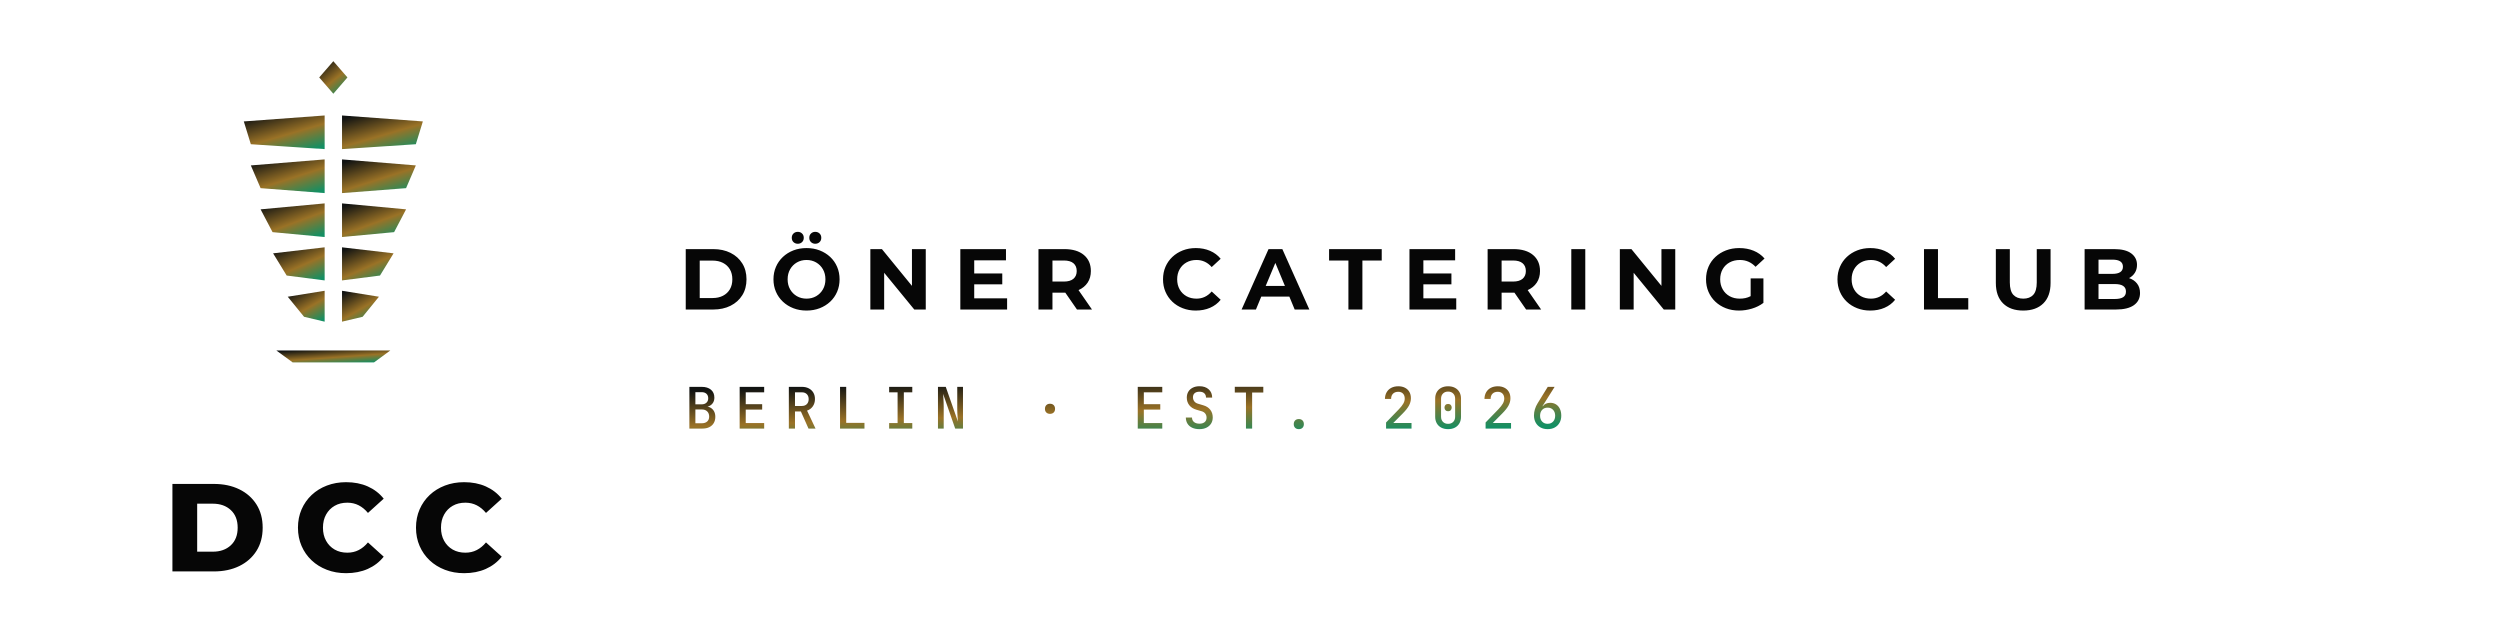
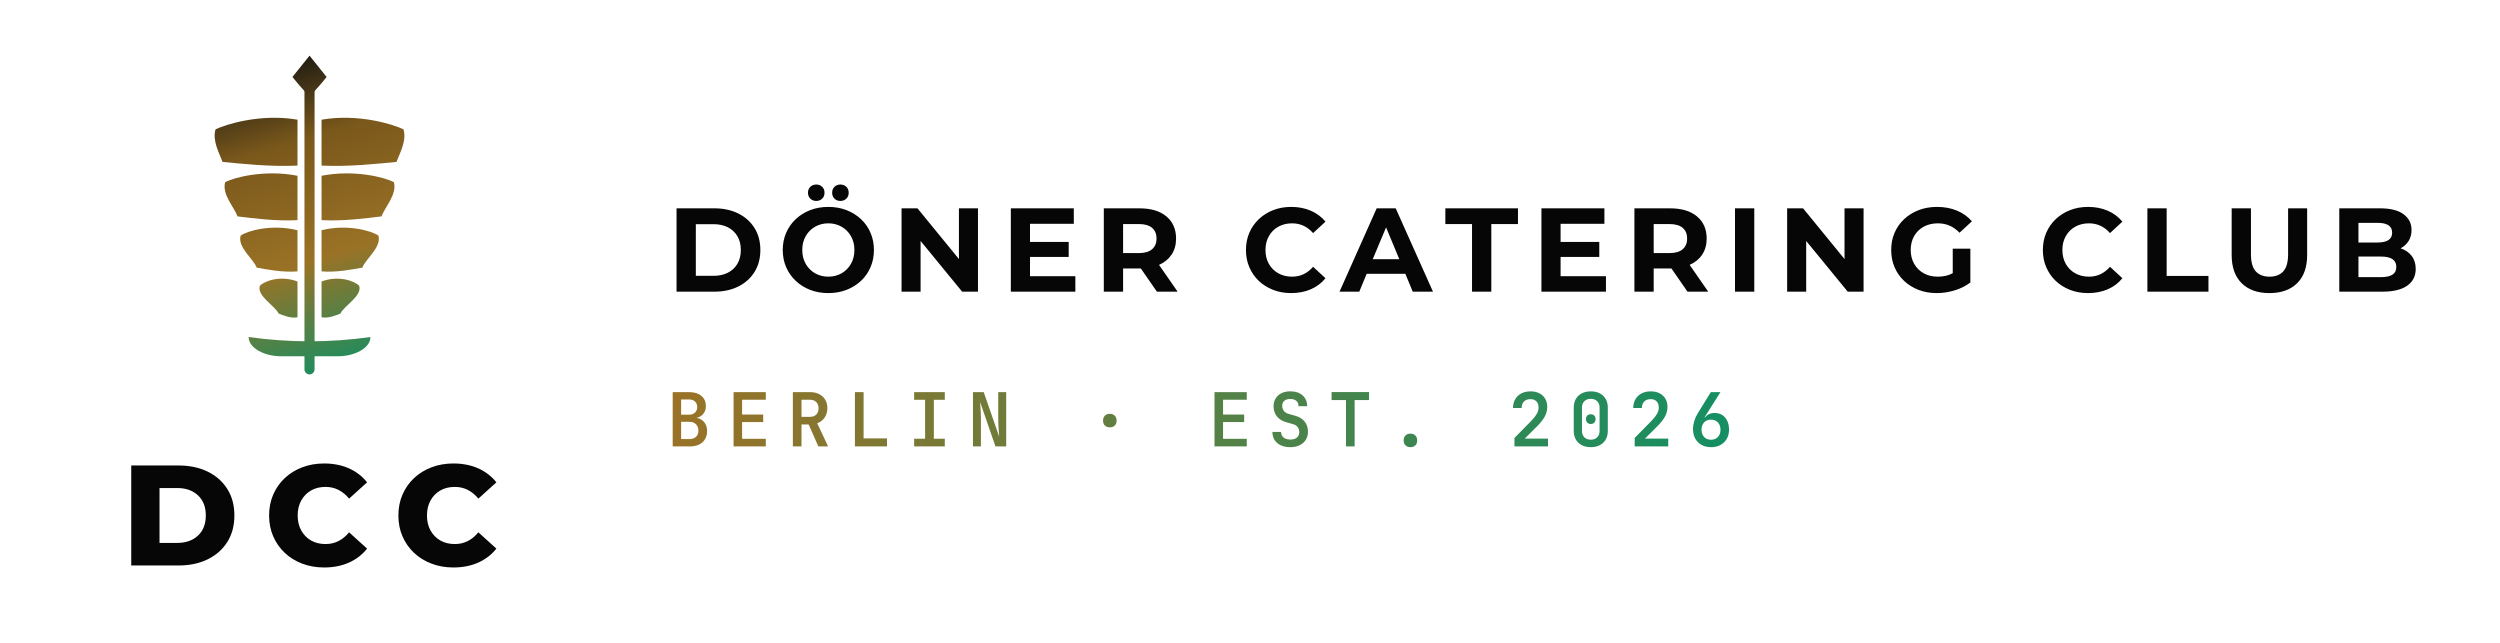
<svg xmlns="http://www.w3.org/2000/svg" viewBox="0 0 420 108" width="420" height="108" role="img" aria-label="DCC Döner Catering Club — logo-primary (dark)">
  <defs>
-     <linearGradient id="dcc-spit-logo-primary-dark" x1="15%" y1="0%" x2="85%" y2="100%">
+     <linearGradient id="dcc-spit-logo-primary-dark" gradientUnits="userSpaceOnUse" x1="43.93" y1="9.35" x2="60.07" y2="62.27">
      <stop offset="0%" stop-color="#111312" />
-       <stop offset="56%" stop-color="#9A7226" />
+       <stop offset="28%" stop-color="#7A581B" />
+       <stop offset="64%" stop-color="#9A7226" />
+       <stop offset="100%" stop-color="#148F63" />
+     </linearGradient>
+     <linearGradient id="dcc-spit-logo-primary-dark-text" gradientUnits="userSpaceOnUse" x1="112.00" y1="0.00" x2="291.00" y2="0.00">
+       <stop offset="0%" stop-color="#9A7226" />
      <stop offset="100%" stop-color="#148F63" />
    </linearGradient>
  </defs>
-   <line x1="56.00" y1="13.47" x2="56.00" y2="64.07" stroke="url(#dcc-spit-logo-primary-dark)" stroke-width="1.37" stroke-linecap="round" />
-   <polygon points="56.00,10.28 58.37,13.01 56.00,15.75 53.63,13.01" fill="url(#dcc-spit-logo-primary-dark)" />
-   <path d="M 54.54,19.40 L 40.96,20.40 L 42.14,24.23 L 54.54,25.05 Z" fill="url(#dcc-spit-logo-primary-dark)" />
-   <path d="M 57.46,19.40 L 71.04,20.40 L 69.86,24.23 L 57.46,25.05 Z" fill="url(#dcc-spit-logo-primary-dark)" />
-   <path d="M 54.54,26.78 L 42.14,27.79 L 43.78,31.61 L 54.54,32.44 Z" fill="url(#dcc-spit-logo-primary-dark)" />
-   <path d="M 57.46,26.78 L 69.86,27.79 L 68.22,31.61 L 57.46,32.44 Z" fill="url(#dcc-spit-logo-primary-dark)" />
-   <path d="M 54.54,34.17 L 43.78,35.17 L 45.79,39.00 L 54.54,39.82 Z" fill="url(#dcc-spit-logo-primary-dark)" />
-   <path d="M 57.46,34.17 L 68.22,35.17 L 66.21,39.00 L 57.46,39.82 Z" fill="url(#dcc-spit-logo-primary-dark)" />
-   <path d="M 54.54,41.55 L 45.88,42.56 L 48.16,46.29 L 54.54,47.11 Z" fill="url(#dcc-spit-logo-primary-dark)" />
-   <path d="M 57.46,41.55 L 66.12,42.56 L 63.84,46.29 L 57.46,47.11 Z" fill="url(#dcc-spit-logo-primary-dark)" />
-   <path d="M 54.54,48.85 L 48.34,49.85 L 51.08,53.22 L 54.54,54.04 Z" fill="url(#dcc-spit-logo-primary-dark)" />
-   <path d="M 57.46,48.85 L 63.66,49.85 L 60.92,53.22 L 57.46,54.04 Z" fill="url(#dcc-spit-logo-primary-dark)" />
-   <path d="M 46.43,58.88 L 65.57,58.88 L 62.84,60.88 L 49.16,60.88 Z" fill="url(#dcc-spit-logo-primary-dark)" />
-   <path d="M28.967 96.0V81.3H35.918Q38.354 81.3 40.202 82.203Q42.05 83.106 43.09 84.754Q44.129 86.403 44.129 88.65Q44.129 90.897 43.09 92.546Q42.05 94.194 40.202 95.097Q38.354 96.0 35.918 96.0ZM33.125 92.682H35.75Q37.619 92.682 38.774 91.611Q39.929 90.54 39.929 88.65Q39.929 86.76 38.774 85.689Q37.619 84.618 35.75 84.618H33.125ZM58.142 96.294Q56.399 96.294 54.919 95.727Q53.438 95.16 52.357 94.142Q51.275 93.123 50.666 91.727Q50.057 90.33 50.057 88.65Q50.057 86.97 50.666 85.573Q51.275 84.177 52.357 83.159Q53.438 82.14 54.919 81.573Q56.399 81.006 58.142 81.006Q60.179 81.006 61.785 81.72Q63.392 82.434 64.463 83.778L61.817 86.172Q61.124 85.332 60.263 84.891Q59.402 84.45 58.352 84.45Q57.134 84.45 56.221 84.975Q55.307 85.5 54.782 86.445Q54.257 87.39 54.257 88.65Q54.257 89.91 54.782 90.855Q55.307 91.8 56.221 92.325Q57.134 92.85 58.352 92.85Q59.402 92.85 60.263 92.409Q61.124 91.968 61.817 91.128L64.463 93.522Q63.392 94.866 61.785 95.58Q60.179 96.294 58.142 96.294ZM77.972 96.294Q76.229 96.294 74.749 95.727Q73.268 95.16 72.186 94.142Q71.105 93.123 70.496 91.727Q69.887 90.33 69.887 88.65Q69.887 86.97 70.496 85.573Q71.105 84.177 72.186 83.159Q73.268 82.14 74.749 81.573Q76.229 81.006 77.972 81.006Q80.009 81.006 81.615 81.72Q83.222 82.434 84.293 83.778L81.647 86.172Q80.954 85.332 80.093 84.891Q79.232 84.45 78.182 84.45Q76.964 84.45 76.05 84.975Q75.137 85.5 74.612 86.445Q74.087 87.39 74.087 88.65Q74.087 89.91 74.612 90.855Q75.137 91.8 76.05 92.325Q76.964 92.85 78.182 92.85Q79.232 92.85 80.093 92.409Q80.954 91.968 81.647 91.128L84.293 93.522Q83.222 94.866 81.615 95.58Q80.009 96.294 77.972 96.294Z" fill="#060606" />
-   <path d="M115.204 52.0V41.85H119.814Q121.468 41.85 122.729 42.481Q123.99 43.111 124.701 44.25Q125.412 45.388 125.412 46.925Q125.412 48.462 124.701 49.6Q123.99 50.739 122.729 51.369Q121.468 52.0 119.814 52.0ZM117.552 50.072H119.698Q120.713 50.072 121.46 49.687Q122.207 49.303 122.62 48.6Q123.034 47.897 123.034 46.925Q123.034 45.953 122.62 45.25Q122.207 44.547 121.46 44.163Q120.713 43.779 119.698 43.779H117.552ZM135.496 52.174Q134.293 52.174 133.285 51.782Q132.277 51.391 131.523 50.68Q130.769 49.97 130.356 49.013Q129.942 48.056 129.942 46.925Q129.942 45.794 130.356 44.837Q130.769 43.88 131.523 43.169Q132.277 42.459 133.285 42.068Q134.293 41.676 135.496 41.676Q136.7 41.676 137.707 42.068Q138.715 42.459 139.469 43.162Q140.223 43.865 140.636 44.83Q141.05 45.794 141.05 46.925Q141.05 48.056 140.636 49.02Q140.223 49.984 139.469 50.688Q138.715 51.391 137.707 51.782Q136.7 52.174 135.496 52.174ZM135.496 50.173Q136.395 50.173 137.113 49.76Q137.831 49.346 138.251 48.614Q138.672 47.882 138.672 46.925Q138.672 45.968 138.251 45.236Q137.831 44.504 137.113 44.09Q136.395 43.677 135.496 43.677Q134.597 43.677 133.879 44.09Q133.162 44.504 132.741 45.236Q132.321 45.968 132.321 46.925Q132.321 47.882 132.741 48.614Q133.162 49.346 133.879 49.76Q134.597 50.173 135.496 50.173ZM134.032 40.951Q133.597 40.951 133.307 40.675Q133.017 40.4 133.017 39.951Q133.017 39.501 133.307 39.226Q133.597 38.95 134.032 38.95Q134.452 38.95 134.742 39.226Q135.032 39.501 135.032 39.951Q135.032 40.4 134.742 40.675Q134.452 40.951 134.032 40.951ZM136.961 40.951Q136.54 40.951 136.25 40.675Q135.96 40.4 135.96 39.951Q135.96 39.501 136.25 39.226Q136.54 38.95 136.961 38.95Q137.396 38.95 137.686 39.226Q137.976 39.501 137.976 39.951Q137.976 40.4 137.686 40.675Q137.396 40.951 136.961 40.951ZM146.219 52.0V41.85H148.162L153.208 48.027V41.85H155.528V52.0H153.599L148.539 45.823V52.0ZM161.335 52.0V41.85H169.005V43.735H163.669V45.939H168.382V47.766H163.669V50.115H169.194V52.0ZM174.464 52.0V41.85H178.8Q180.917 41.85 182.091 42.836Q183.266 43.822 183.266 45.533Q183.266 46.664 182.722 47.483Q182.178 48.303 181.192 48.737L183.454 52.0H180.931L178.974 49.172Q178.916 49.172 178.858 49.172H176.813V52.0ZM176.813 47.302H178.727Q179.8 47.302 180.344 46.831Q180.888 46.359 180.888 45.533Q180.888 44.692 180.344 44.228Q179.8 43.764 178.727 43.764H176.813ZM200.883 52.174Q199.708 52.174 198.7 51.782Q197.693 51.391 196.953 50.688Q196.214 49.984 195.8 49.028Q195.387 48.071 195.387 46.925Q195.387 45.779 195.8 44.822Q196.214 43.865 196.96 43.162Q197.707 42.459 198.708 42.068Q199.708 41.676 200.897 41.676Q202.217 41.676 203.29 42.14Q204.363 42.604 205.073 43.474L203.565 44.866Q202.521 43.677 201.013 43.677Q200.056 43.677 199.324 44.09Q198.592 44.504 198.178 45.236Q197.765 45.968 197.765 46.925Q197.765 47.882 198.178 48.614Q198.592 49.346 199.324 49.76Q200.056 50.173 201.013 50.173Q202.521 50.173 203.565 48.969L205.073 50.361Q204.363 51.246 203.29 51.71Q202.217 52.174 200.883 52.174ZM208.589 52.0 213.113 41.85H215.433L219.972 52.0H217.507L216.608 49.825H211.895L210.996 52.0ZM212.635 48.041H215.868L214.259 44.17ZM226.533 52.0V43.764H223.285V41.85H232.13V43.764H228.882V52.0ZM236.791 52.0V41.85H244.462V43.735H239.126V45.939H243.838V47.766H239.126V50.115H244.65V52.0ZM249.921 52.0V41.85H254.256Q256.373 41.85 257.548 42.836Q258.722 43.822 258.722 45.533Q258.722 46.664 258.178 47.483Q257.635 48.303 256.649 48.737L258.911 52.0H256.388L254.43 49.172Q254.372 49.172 254.314 49.172H252.27V52.0ZM252.27 47.302H254.184Q255.257 47.302 255.8 46.831Q256.344 46.359 256.344 45.533Q256.344 44.692 255.8 44.228Q255.257 43.764 254.184 43.764H252.27ZM263.978 52.0V41.85H266.327V52.0ZM272.134 52.0V41.85H274.077L279.123 48.027V41.85H281.443V52.0H279.515L274.454 45.823V52.0ZM292.151 52.174Q290.948 52.174 289.94 51.782Q288.932 51.391 288.185 50.688Q287.439 49.984 287.025 49.028Q286.612 48.071 286.612 46.925Q286.612 45.779 287.025 44.822Q287.439 43.865 288.192 43.162Q288.947 42.459 289.962 42.068Q290.977 41.676 292.195 41.676Q293.529 41.676 294.616 42.126Q295.704 42.575 296.443 43.431L294.935 44.822Q293.848 43.677 292.311 43.677Q291.325 43.677 290.578 44.083Q289.831 44.489 289.411 45.221Q288.99 45.953 288.99 46.925Q288.99 47.867 289.411 48.607Q289.831 49.346 290.571 49.76Q291.31 50.173 292.282 50.173Q292.76 50.173 293.217 50.079Q293.674 49.984 294.109 49.752V46.766H296.255V50.883Q295.414 51.522 294.326 51.848Q293.239 52.174 292.151 52.174ZM314.19 52.174Q313.016 52.174 312.008 51.782Q311 51.391 310.261 50.688Q309.522 49.984 309.108 49.028Q308.695 48.071 308.695 46.925Q308.695 45.779 309.108 44.822Q309.522 43.865 310.268 43.162Q311.015 42.459 312.015 42.068Q313.016 41.676 314.205 41.676Q315.524 41.676 316.597 42.14Q317.671 42.604 318.381 43.474L316.873 44.866Q315.829 43.677 314.321 43.677Q313.364 43.677 312.632 44.09Q311.899 44.504 311.486 45.236Q311.073 45.968 311.073 46.925Q311.073 47.882 311.486 48.614Q311.899 49.346 312.632 49.76Q313.364 50.173 314.321 50.173Q315.829 50.173 316.873 48.969L318.381 50.361Q317.671 51.246 316.597 51.71Q315.524 52.174 314.19 52.174ZM323.231 52.0V41.85H325.58V50.086H330.67V52.0ZM339.899 52.174Q337.738 52.174 336.52 50.971Q335.302 49.767 335.302 47.534V41.85H337.651V47.447Q337.651 48.897 338.246 49.535Q338.84 50.173 339.913 50.173Q340.986 50.173 341.581 49.535Q342.175 48.897 342.175 47.447V41.85H344.495V47.534Q344.495 49.767 343.277 50.971Q342.059 52.174 339.899 52.174ZM350.215 52.0V41.85H355.174Q357.088 41.85 358.052 42.575Q359.017 43.3 359.017 44.489Q359.017 45.258 358.661 45.823Q358.306 46.389 357.683 46.722Q358.524 46.998 359.024 47.636Q359.524 48.273 359.524 49.23Q359.524 50.535 358.495 51.268Q357.465 52.0 355.464 52.0ZM352.55 50.231H355.29Q356.204 50.231 356.682 49.934Q357.161 49.636 357.161 48.984Q357.161 47.722 355.29 47.722H352.55ZM352.55 46.011H354.884Q356.653 46.011 356.653 44.808Q356.653 43.619 354.884 43.619H352.55Z" fill="#060606" />
-   <path d="M115.815 72.0V64.992H117.883Q118.875 64.992 119.444 65.473Q120.014 65.955 120.014 66.801Q120.014 67.276 119.808 67.628Q119.602 67.98 119.236 68.172Q118.869 68.364 118.379 68.357V68.265Q118.91 68.255 119.312 68.464Q119.715 68.674 119.944 69.072Q120.174 69.47 120.174 70.028Q120.174 70.629 119.912 71.075Q119.649 71.521 119.165 71.76Q118.682 72.0 118.01 72.0ZM116.824 71.107H117.925Q118.489 71.107 118.815 70.807Q119.141 70.507 119.141 69.985Q119.141 69.449 118.815 69.121Q118.489 68.793 117.925 68.793H116.824ZM116.824 67.929H117.871Q118.386 67.929 118.684 67.653Q118.981 67.377 118.981 66.905Q118.981 66.431 118.687 66.158Q118.394 65.885 117.877 65.885H116.824ZM124.262 72.0V64.992H128.381V65.912H125.284V67.903H128.045V68.816H125.284V71.08H128.381V72.0ZM132.525 72.0V64.992H134.721Q135.382 64.992 135.876 65.248Q136.369 65.504 136.641 65.964Q136.914 66.423 136.914 67.043Q136.914 67.744 136.556 68.262Q136.197 68.779 135.584 68.986L137.01 72.0H135.828L134.547 69.122H133.559V72.0ZM133.559 68.203H134.721Q135.241 68.203 135.549 67.893Q135.857 67.582 135.857 67.063Q135.857 66.531 135.549 66.221Q135.241 65.911 134.721 65.911H133.559ZM141.126 72.0V64.992H142.163V71.046H145.23V72.0ZM149.376 72.0V71.075H150.795V65.917H149.376V64.992H153.264V65.917H151.845V71.075H153.264V72.0ZM157.578 72.0V64.992H158.888L160.931 70.819Q160.909 70.545 160.88 70.16Q160.852 69.775 160.835 69.363Q160.818 68.951 160.818 68.611V64.992H161.782V72.0H160.472L158.442 66.173Q158.464 66.426 158.486 66.798Q158.508 67.17 158.525 67.572Q158.542 67.974 158.542 68.323V72.0ZM176.4 69.527Q176.012 69.527 175.782 69.3Q175.551 69.073 175.551 68.692Q175.551 68.294 175.782 68.062Q176.012 67.83 176.4 67.83Q176.791 67.83 177.02 68.062Q177.249 68.294 177.249 68.692Q177.249 69.073 177.02 69.3Q176.791 69.527 176.4 69.527ZM191.142 72.0V64.992H195.261V65.912H192.164V67.903H194.925V68.816H192.164V71.08H195.261V72.0ZM201.507 72.096Q200.801 72.096 200.291 71.86Q199.781 71.624 199.503 71.186Q199.226 70.748 199.219 70.147H200.256Q200.256 70.623 200.59 70.9Q200.924 71.177 201.516 71.177Q202.074 71.177 202.389 70.908Q202.704 70.64 202.704 70.164Q202.704 69.776 202.488 69.488Q202.273 69.2 201.874 69.089L200.995 68.832Q200.223 68.614 199.803 68.08Q199.382 67.546 199.382 66.807Q199.382 66.227 199.645 65.797Q199.908 65.368 200.387 65.129Q200.865 64.889 201.515 64.889Q202.482 64.889 203.061 65.409Q203.639 65.928 203.646 66.797H202.609Q202.609 66.333 202.32 66.071Q202.031 65.808 201.502 65.808Q200.988 65.808 200.704 66.052Q200.419 66.297 200.419 66.736Q200.419 67.131 200.634 67.417Q200.848 67.704 201.249 67.821L202.145 68.088Q202.915 68.306 203.328 68.841Q203.741 69.376 203.741 70.13Q203.741 70.717 203.462 71.161Q203.183 71.604 202.681 71.85Q202.179 72.096 201.507 72.096ZM209.322 72.0V65.94H207.445V64.985H212.235V65.94H210.358V72.0ZM218.2 72.096Q217.812 72.096 217.582 71.869Q217.351 71.642 217.351 71.261Q217.351 70.863 217.582 70.631Q217.812 70.399 218.2 70.399Q218.591 70.399 218.82 70.631Q219.049 70.863 219.049 71.261Q219.049 71.642 218.82 71.869Q218.591 72.096 218.2 72.096ZM232.86 72.0V70.976L235.027 68.738Q235.528 68.213 235.761 67.796Q235.995 67.379 235.995 66.968Q235.995 66.431 235.702 66.127Q235.41 65.822 234.902 65.822Q234.342 65.822 234.023 66.141Q233.705 66.459 233.705 67.018H232.668Q232.681 66.367 232.961 65.89Q233.24 65.412 233.741 65.154Q234.241 64.896 234.91 64.896Q235.558 64.896 236.036 65.144Q236.513 65.391 236.772 65.843Q237.032 66.294 237.032 66.915Q237.032 67.536 236.709 68.133Q236.387 68.73 235.661 69.459L234.071 71.06H237.136V72.0ZM243.281 72.096Q242.62 72.096 242.131 71.839Q241.643 71.581 241.377 71.113Q241.11 70.645 241.11 70.018V66.974Q241.11 66.341 241.377 65.875Q241.643 65.41 242.131 65.153Q242.619 64.896 243.28 64.896Q243.95 64.896 244.433 65.153Q244.917 65.41 245.183 65.875Q245.45 66.341 245.45 66.974V70.018Q245.45 70.645 245.183 71.113Q244.917 71.581 244.43 71.839Q243.943 72.096 243.281 72.096ZM243.281 71.204Q243.819 71.204 244.14 70.876Q244.462 70.548 244.462 70.018V66.974Q244.462 66.444 244.14 66.116Q243.819 65.788 243.28 65.788Q242.741 65.788 242.42 66.116Q242.098 66.444 242.098 66.974V70.018Q242.098 70.548 242.421 70.876Q242.744 71.204 243.281 71.204ZM243.281 69.091Q243.009 69.091 242.842 68.92Q242.675 68.748 242.675 68.466Q242.675 68.194 242.842 68.028Q243.008 67.862 243.281 67.862Q243.554 67.862 243.719 68.028Q243.885 68.194 243.885 68.466Q243.885 68.748 243.719 68.919Q243.553 69.091 243.281 69.091ZM249.58 72.0V70.976L251.747 68.738Q252.248 68.213 252.481 67.796Q252.715 67.379 252.715 66.968Q252.715 66.431 252.422 66.127Q252.13 65.822 251.622 65.822Q251.062 65.822 250.743 66.141Q250.425 66.459 250.425 67.018H249.388Q249.401 66.367 249.681 65.89Q249.96 65.412 250.461 65.154Q250.961 64.896 251.63 64.896Q252.278 64.896 252.756 65.144Q253.233 65.391 253.492 65.843Q253.752 66.294 253.752 66.915Q253.752 67.536 253.429 68.133Q253.107 68.73 252.381 69.459L250.791 71.06H253.856V72.0ZM260.007 72.096Q259.316 72.096 258.798 71.807Q258.281 71.518 257.994 70.998Q257.707 70.478 257.707 69.791Q257.707 69.277 257.865 68.75Q258.024 68.222 258.322 67.746L260.024 64.992H261.177L259.147 68.22L259.194 68.251Q259.385 67.971 259.706 67.821Q260.027 67.671 260.426 67.671Q260.994 67.671 261.413 67.939Q261.833 68.206 262.063 68.691Q262.293 69.177 262.293 69.837Q262.293 70.512 262.006 71.021Q261.719 71.53 261.209 71.813Q260.7 72.096 260.007 72.096ZM260 71.198Q260.571 71.198 260.92 70.827Q261.268 70.455 261.268 69.843Q261.268 69.228 260.92 68.855Q260.572 68.482 260 68.482Q259.429 68.482 259.08 68.855Q258.732 69.228 258.732 69.843Q258.732 70.455 259.08 70.827Q259.428 71.198 260 71.198Z" fill="url(#dcc-spit-logo-primary-dark)" />
+   <rect x="51.15" y="14.46" width="1.70" height="48.44" rx="0.85" fill="url(#dcc-spit-logo-primary-dark)" />
+   <path d="M 52.00,9.35 Q 53.97,11.77 54.87,12.93 Q 53.97,14.10 52.00,16.25 Q 50.03,14.10 49.13,12.93 Q 50.03,11.77 52.00,9.35 Z" fill="url(#dcc-spit-logo-primary-dark)" />
+   <path d="M 49.98,20.11 C 43.79,19.03 37.86,20.92 36.21,21.73 C 35.63,23.69 36.88,25.77 37.38,27.20 C 40.53,27.51 45.57,28.05 49.98,27.82 Z" fill="url(#dcc-spit-logo-primary-dark)" />
+   <path d="M 54.02,20.11 C 60.21,19.03 66.14,20.92 67.79,21.73 C 68.37,23.69 67.12,25.77 66.62,27.20 C 63.47,27.51 58.43,28.05 54.02,27.82 Z" fill="url(#dcc-spit-logo-primary-dark)" />
+   <path d="M 49.98,29.53 C 44.51,28.45 39.29,29.80 37.83,30.61 C 37.24,32.67 39.40,34.85 39.89,36.35 C 42.41,36.66 46.45,37.20 49.98,36.98 Z" fill="url(#dcc-spit-logo-primary-dark)" />
+   <path d="M 54.02,29.53 C 59.49,28.45 64.71,29.80 66.17,30.61 C 66.76,32.67 64.60,34.85 64.11,36.35 C 61.59,36.66 57.55,37.20 54.02,36.98 Z" fill="url(#dcc-spit-logo-primary-dark)" />
+   <path d="M 49.98,38.68 C 45.68,37.60 41.57,38.77 40.43,39.58 C 39.84,41.51 42.63,43.56 43.12,44.96 C 44.83,45.27 47.58,45.81 49.98,45.59 Z" fill="url(#dcc-spit-logo-primary-dark)" />
+   <path d="M 54.02,38.68 C 58.32,37.60 62.43,38.77 63.57,39.58 C 64.16,41.51 61.37,43.56 60.88,44.96 C 59.17,45.27 56.42,45.81 54.02,45.59 Z" fill="url(#dcc-spit-logo-primary-dark)" />
+   <path d="M 49.98,47.29 C 47.14,46.21 44.42,47.20 43.66,48.01 C 43.07,49.69 46.30,51.46 46.80,52.67 C 47.59,52.99 48.87,53.53 49.98,53.30 Z" fill="url(#dcc-spit-logo-primary-dark)" />
+   <path d="M 54.02,47.29 C 56.86,46.21 59.58,47.20 60.34,48.01 C 60.93,49.69 57.70,51.46 57.20,52.67 C 56.41,52.99 55.13,53.53 54.02,53.30 Z" fill="url(#dcc-spit-logo-primary-dark)" />
+   <path d="M 41.77,56.62 Q 52.00,58.06 62.23,56.62 C 62.23,58.50 59.54,59.85 56.84,59.85 L 47.16,59.85 C 44.46,59.85 41.77,58.50 41.77,56.62 Z" fill="url(#dcc-spit-logo-primary-dark)" />
+   <path d="M22.048 95.0V78.2H29.992Q32.776 78.2 34.888 79.232Q37.0 80.264 38.188 82.148Q39.376 84.032 39.376 86.6Q39.376 89.168 38.188 91.052Q37.0 92.936 34.888 93.968Q32.776 95.0 29.992 95.0ZM26.8 91.208H29.8Q31.936 91.208 33.256 89.984Q34.576 88.76 34.576 86.6Q34.576 84.44 33.256 83.216Q31.936 81.992 29.8 81.992H26.8ZM54.448 95.336Q52.456 95.336 50.764 94.688Q49.072 94.04 47.836 92.876Q46.6 91.712 45.904 90.116Q45.208 88.52 45.208 86.6Q45.208 84.68 45.904 83.084Q46.6 81.488 47.836 80.324Q49.072 79.16 50.764 78.512Q52.456 77.864 54.448 77.864Q56.776 77.864 58.612 78.68Q60.448 79.496 61.672 81.032L58.648 83.768Q57.856 82.808 56.872 82.304Q55.888 81.8 54.688 81.8Q53.296 81.8 52.252 82.4Q51.208 83.0 50.608 84.08Q50.008 85.16 50.008 86.6Q50.008 88.04 50.608 89.12Q51.208 90.2 52.252 90.8Q53.296 91.4 54.688 91.4Q55.888 91.4 56.872 90.896Q57.856 90.392 58.648 89.432L61.672 92.168Q60.448 93.704 58.612 94.52Q56.776 95.336 54.448 95.336ZM76.168 95.336Q74.176 95.336 72.484 94.688Q70.792 94.04 69.556 92.876Q68.32 91.712 67.624 90.116Q66.928 88.52 66.928 86.6Q66.928 84.68 67.624 83.084Q68.32 81.488 69.556 80.324Q70.792 79.16 72.484 78.512Q74.176 77.864 76.168 77.864Q78.496 77.864 80.332 78.68Q82.168 79.496 83.392 81.032L80.368 83.768Q79.576 82.808 78.592 82.304Q77.608 81.8 76.408 81.8Q75.016 81.8 73.972 82.4Q72.928 83.0 72.328 84.08Q71.728 85.16 71.728 86.6Q71.728 88.04 72.328 89.12Q72.928 90.2 73.972 90.8Q75.016 91.4 76.408 91.4Q77.608 91.4 78.592 90.896Q79.576 90.392 80.368 89.432L83.392 92.168Q82.168 93.704 80.332 94.52Q78.496 95.336 76.168 95.336Z" fill="#060606" />
+   <path d="M113.66 49.0V35.0H120.02Q122.3 35.0 124.04 35.87Q125.78 36.74 126.76 38.31Q127.74 39.88 127.74 42.0Q127.74 44.12 126.76 45.69Q125.78 47.26 124.04 48.13Q122.3 49.0 120.02 49.0ZM116.9 46.34H119.86Q121.26 46.34 122.29 45.81Q123.32 45.28 123.89 44.31Q124.46 43.34 124.46 42.0Q124.46 40.66 123.89 39.69Q123.32 38.72 122.29 38.19Q121.26 37.66 119.86 37.66H116.9ZM139.16 49.24Q137.5 49.24 136.11 48.7Q134.72 48.16 133.68 47.18Q132.64 46.2 132.07 44.88Q131.5 43.56 131.5 42.0Q131.5 40.44 132.07 39.12Q132.64 37.8 133.68 36.82Q134.72 35.84 136.11 35.3Q137.5 34.76 139.16 34.76Q140.82 34.76 142.21 35.3Q143.6 35.84 144.64 36.81Q145.68 37.78 146.25 39.11Q146.82 40.44 146.82 42.0Q146.82 43.56 146.25 44.89Q145.68 46.22 144.64 47.19Q143.6 48.16 142.21 48.7Q140.82 49.24 139.16 49.24ZM139.16 46.48Q140.4 46.48 141.39 45.91Q142.38 45.34 142.96 44.33Q143.54 43.32 143.54 42.0Q143.54 40.68 142.96 39.67Q142.38 38.66 141.39 38.09Q140.4 37.52 139.16 37.52Q137.92 37.52 136.93 38.09Q135.94 38.66 135.36 39.67Q134.78 40.68 134.78 42.0Q134.78 43.32 135.36 44.33Q135.94 45.34 136.93 45.91Q137.92 46.48 139.16 46.48ZM137.14 33.76Q136.54 33.76 136.14 33.38Q135.74 33.0 135.74 32.38Q135.74 31.76 136.14 31.38Q136.54 31.0 137.14 31.0Q137.72 31.0 138.12 31.38Q138.52 31.76 138.52 32.38Q138.52 33.0 138.12 33.38Q137.72 33.76 137.14 33.76ZM141.18 33.76Q140.6 33.76 140.2 33.38Q139.8 33.0 139.8 32.38Q139.8 31.76 140.2 31.38Q140.6 31.0 141.18 31.0Q141.78 31.0 142.18 31.38Q142.58 31.76 142.58 32.38Q142.58 33.0 142.18 33.38Q141.78 33.76 141.18 33.76ZM151.46 49.0V35.0H154.14L161.1 43.52V35.0H164.3V49.0H161.64L154.66 40.48V49.0ZM169.82 49.0V35.0H180.4V37.6H173.04V40.64H179.54V43.16H173.04V46.4H180.66V49.0ZM185.44 49.0V35.0H191.42Q194.34 35.0 195.96 36.36Q197.58 37.72 197.58 40.08Q197.58 41.64 196.83 42.77Q196.08 43.9 194.72 44.5L197.84 49.0H194.36L191.66 45.1Q191.58 45.1 191.5 45.1H188.68V49.0ZM188.68 42.52H191.32Q192.8 42.52 193.55 41.87Q194.3 41.22 194.3 40.08Q194.3 38.92 193.55 38.28Q192.8 37.64 191.32 37.64H188.68ZM216.9 49.24Q215.28 49.24 213.89 48.7Q212.5 48.16 211.48 47.19Q210.46 46.22 209.89 44.9Q209.32 43.58 209.32 42.0Q209.32 40.42 209.89 39.1Q210.46 37.78 211.49 36.81Q212.52 35.84 213.9 35.3Q215.28 34.76 216.92 34.76Q218.74 34.76 220.22 35.4Q221.7 36.04 222.68 37.24L220.6 39.16Q219.16 37.52 217.08 37.52Q215.76 37.52 214.75 38.09Q213.74 38.66 213.17 39.67Q212.6 40.68 212.6 42.0Q212.6 43.32 213.17 44.33Q213.74 45.34 214.75 45.91Q215.76 46.48 217.08 46.48Q219.16 46.48 220.6 44.82L222.68 46.74Q221.7 47.96 220.22 48.6Q218.74 49.24 216.9 49.24ZM225.04 49.0 231.28 35.0H234.48L240.74 49.0H237.34L236.1 46.0H229.6L228.36 49.0ZM230.62 43.54H235.08L232.86 38.2ZM247.3 49.0V37.64H242.82V35.0H255.02V37.64H250.54V49.0ZM258.96 49.0V35.0H269.54V37.6H262.18V40.64H268.68V43.16H262.18V46.4H269.8V49.0ZM274.58 49.0V35.0H280.56Q283.48 35.0 285.1 36.36Q286.72 37.72 286.72 40.08Q286.72 41.64 285.97 42.77Q285.22 43.9 283.86 44.5L286.98 49.0H283.5L280.8 45.1Q280.72 45.1 280.64 45.1H277.82V49.0ZM277.82 42.52H280.46Q281.94 42.52 282.69 41.87Q283.44 41.22 283.44 40.08Q283.44 38.92 282.69 38.28Q281.94 37.64 280.46 37.64H277.82ZM291.48 49.0V35.0H294.72V49.0ZM300.24 49.0V35.0H302.92L309.88 43.52V35.0H313.08V49.0H310.42L303.44 40.48V49.0ZM325.36 49.24Q323.7 49.24 322.31 48.7Q320.92 48.16 319.89 47.19Q318.86 46.22 318.29 44.9Q317.72 43.58 317.72 42.0Q317.72 40.42 318.29 39.1Q318.86 37.78 319.9 36.81Q320.94 35.84 322.34 35.3Q323.74 34.76 325.42 34.76Q327.26 34.76 328.76 35.38Q330.26 36.0 331.28 37.18L329.2 39.1Q327.7 37.52 325.58 37.52Q324.22 37.52 323.19 38.08Q322.16 38.64 321.58 39.65Q321 40.66 321 42.0Q321 43.3 321.58 44.32Q322.16 45.34 323.18 45.91Q324.2 46.48 325.54 46.48Q326.2 46.48 326.83 46.35Q327.46 46.22 328.06 45.9V41.78H331.02V47.46Q329.86 48.34 328.36 48.79Q326.86 49.24 325.36 49.24ZM350.78 49.24Q349.16 49.24 347.77 48.7Q346.38 48.16 345.36 47.19Q344.34 46.22 343.77 44.9Q343.2 43.58 343.2 42.0Q343.2 40.42 343.77 39.1Q344.34 37.78 345.37 36.81Q346.4 35.84 347.78 35.3Q349.16 34.76 350.8 34.76Q352.62 34.76 354.1 35.4Q355.58 36.04 356.56 37.24L354.48 39.16Q353.04 37.52 350.96 37.52Q349.64 37.52 348.63 38.09Q347.62 38.66 347.05 39.67Q346.48 40.68 346.48 42.0Q346.48 43.32 347.05 44.33Q347.62 45.34 348.63 45.91Q349.64 46.48 350.96 46.48Q353.04 46.48 354.48 44.82L356.56 46.74Q355.58 47.96 354.1 48.6Q352.62 49.24 350.78 49.24ZM360.76 49.0V35.0H364V46.36H371.02V49.0ZM381.26 49.24Q378.28 49.24 376.6 47.58Q374.92 45.92 374.92 42.84V35.0H378.16V42.72Q378.16 44.72 378.98 45.6Q379.8 46.48 381.28 46.48Q382.76 46.48 383.58 45.6Q384.4 44.72 384.4 42.72V35.0H387.6V42.84Q387.6 45.92 385.92 47.58Q384.24 49.24 381.26 49.24ZM393 49.0V35.0H399.84Q402.48 35.0 403.81 36.0Q405.14 37.0 405.14 38.64Q405.14 39.7 404.65 40.48Q404.16 41.26 403.3 41.72Q404.46 42.1 405.15 42.98Q405.84 43.86 405.84 45.18Q405.84 46.98 404.42 47.99Q403 49.0 400.24 49.0ZM396.22 46.56H400Q401.26 46.56 401.92 46.15Q402.58 45.74 402.58 44.84Q402.58 43.1 400 43.1H396.22ZM396.22 40.74H399.44Q401.88 40.74 401.88 39.08Q401.88 37.44 399.44 37.44H396.22Z" fill="#060606" />
+   <path d="M113.013 75.0V65.875H115.756Q117.066 65.875 117.825 66.503Q118.584 67.131 118.584 68.227Q118.584 68.843 118.313 69.299Q118.042 69.754 117.567 70.004Q117.091 70.254 116.471 70.248V70.159Q117.146 70.147 117.667 70.412Q118.187 70.678 118.489 71.188Q118.791 71.697 118.791 72.418Q118.791 73.204 118.441 73.788Q118.091 74.371 117.447 74.685Q116.803 75.0 115.91 75.0ZM114.428 73.766H115.807Q116.515 73.766 116.925 73.389Q117.335 73.012 117.335 72.353Q117.335 71.681 116.925 71.273Q116.515 70.865 115.807 70.865H114.428ZM114.428 69.668H115.74Q116.384 69.668 116.756 69.323Q117.129 68.977 117.129 68.386Q117.129 67.79 116.76 67.449Q116.392 67.109 115.744 67.109H114.428ZM123.239 75.0V65.875H128.655V67.154H124.673V69.636H128.218V70.909H124.673V73.721H128.655V75.0ZM133.201 75.0V65.875H136.075Q136.96 65.875 137.617 66.209Q138.273 66.543 138.636 67.147Q138.998 67.751 138.998 68.566Q138.998 69.475 138.539 70.154Q138.08 70.833 137.294 71.111L139.123 75.0H137.483L135.855 71.313H134.652V75.0ZM134.652 70.03H136.075Q136.742 70.03 137.131 69.644Q137.52 69.258 137.52 68.605Q137.52 67.934 137.131 67.546Q136.742 67.159 136.075 67.159H134.652ZM143.627 75.0V65.875H145.084V73.654H149.015V75.0ZM153.574 75.0V73.709H155.415V67.166H153.574V65.875H158.726V67.166H156.885V73.709H158.726V75.0ZM163.459 75.0V65.875H165.263L167.863 73.356Q167.832 72.977 167.793 72.454Q167.753 71.931 167.729 71.381Q167.705 70.83 167.705 70.392V65.875H169.041V75.0H167.237L164.655 67.519Q164.686 67.864 164.716 68.361Q164.747 68.859 164.771 69.39Q164.795 69.921 164.795 70.373V75.0ZM186.45 71.794Q185.931 71.794 185.622 71.489Q185.313 71.183 185.313 70.671Q185.313 70.139 185.622 69.83Q185.931 69.52 186.45 69.52Q186.975 69.52 187.281 69.83Q187.587 70.139 187.587 70.671Q187.587 71.183 187.281 71.489Q186.975 71.794 186.45 71.794ZM204.039 75.0V65.875H209.455V67.154H205.473V69.636H209.018V70.909H205.473V73.721H209.455V75.0ZM216.778 75.125Q215.85 75.125 215.176 74.814Q214.502 74.503 214.135 73.929Q213.769 73.356 213.762 72.57H215.219Q215.219 73.158 215.638 73.5Q216.057 73.841 216.794 73.841Q217.493 73.841 217.887 73.509Q218.281 73.177 218.281 72.589Q218.281 72.106 218.007 71.748Q217.733 71.391 217.227 71.256L216.128 70.946Q215.091 70.664 214.523 69.959Q213.956 69.253 213.956 68.269Q213.956 67.504 214.304 66.938Q214.652 66.372 215.285 66.058Q215.918 65.743 216.781 65.743Q218.069 65.743 218.836 66.423Q219.602 67.103 219.609 68.243H218.152Q218.152 67.673 217.79 67.35Q217.428 67.027 216.763 67.027Q216.121 67.027 215.767 67.33Q215.413 67.633 215.413 68.18Q215.413 68.671 215.683 69.025Q215.952 69.38 216.454 69.521L217.582 69.844Q218.628 70.126 219.183 70.827Q219.738 71.529 219.738 72.536Q219.738 73.309 219.369 73.893Q219 74.478 218.335 74.801Q217.671 75.125 216.778 75.125ZM226.122 75.0V67.214H223.705V65.868H229.995V67.214H227.578V75.0ZM236.95 75.125Q236.431 75.125 236.122 74.82Q235.813 74.514 235.813 74.002Q235.813 73.47 236.122 73.16Q236.431 72.851 236.95 72.851Q237.475 72.851 237.781 73.16Q238.087 73.47 238.087 74.002Q238.087 74.514 237.781 74.82Q237.475 75.125 236.95 75.125ZM254.428 75.0V73.579L257.266 70.688Q257.89 70.042 258.184 69.523Q258.479 69.004 258.479 68.476Q258.479 67.808 258.115 67.431Q257.752 67.054 257.121 67.054Q256.426 67.054 256.031 67.452Q255.635 67.849 255.635 68.548H254.178Q254.192 67.69 254.56 67.062Q254.927 66.433 255.589 66.092Q256.25 65.75 257.137 65.75Q257.99 65.75 258.619 66.074Q259.247 66.399 259.591 66.986Q259.936 67.574 259.936 68.381Q259.936 69.205 259.512 69.99Q259.089 70.775 258.14 71.711L256.155 73.682H260.064V75.0ZM267.253 75.125Q266.379 75.125 265.736 74.788Q265.092 74.451 264.741 73.84Q264.389 73.229 264.389 72.41V68.465Q264.389 67.64 264.74 67.031Q265.091 66.422 265.735 66.086Q266.378 65.75 267.249 65.75Q268.133 65.75 268.771 66.086Q269.408 66.422 269.759 67.031Q270.111 67.64 270.111 68.465V72.41Q270.111 73.229 269.759 73.84Q269.408 74.451 268.767 74.788Q268.126 75.125 267.253 75.125ZM267.253 73.869Q267.928 73.869 268.329 73.468Q268.73 73.067 268.73 72.41V68.465Q268.73 67.808 268.329 67.407Q267.928 67.006 267.25 67.006Q266.572 67.006 266.171 67.407Q265.77 67.808 265.77 68.465V72.41Q265.77 73.067 266.174 73.468Q266.577 73.869 267.253 73.869ZM267.252 71.23Q266.89 71.23 266.668 71.002Q266.445 70.774 266.445 70.398Q266.445 70.035 266.667 69.815Q266.889 69.595 267.252 69.595Q267.615 69.595 267.835 69.815Q268.055 70.036 268.055 70.397Q268.055 70.772 267.834 71.001Q267.613 71.23 267.252 71.23ZM274.628 75.0V73.579L277.466 70.688Q278.09 70.042 278.384 69.523Q278.679 69.004 278.679 68.476Q278.679 67.808 278.315 67.431Q277.952 67.054 277.321 67.054Q276.626 67.054 276.231 67.452Q275.835 67.849 275.835 68.548H274.378Q274.392 67.69 274.76 67.062Q275.127 66.433 275.789 66.092Q276.45 65.75 277.337 65.75Q278.19 65.75 278.819 66.074Q279.447 66.399 279.791 66.986Q280.136 67.574 280.136 68.381Q280.136 69.205 279.712 69.99Q279.289 70.775 278.34 71.711L276.355 73.682H280.264V75.0ZM287.457 75.125Q286.547 75.125 285.864 74.745Q285.181 74.365 284.802 73.681Q284.423 72.997 284.423 72.093Q284.423 71.434 284.636 70.735Q284.849 70.037 285.236 69.413L287.419 65.875H289.04L286.369 70.102L286.436 70.145Q286.69 69.773 287.111 69.575Q287.532 69.376 288.055 69.376Q288.788 69.376 289.333 69.723Q289.877 70.071 290.177 70.7Q290.477 71.329 290.477 72.182Q290.477 73.062 290.098 73.725Q289.719 74.388 289.046 74.756Q288.372 75.125 287.457 75.125ZM287.45 73.876Q288.167 73.876 288.605 73.415Q289.042 72.953 289.042 72.193Q289.042 71.428 288.605 70.963Q288.168 70.499 287.45 70.499Q286.733 70.499 286.295 70.963Q285.858 71.428 285.858 72.193Q285.858 72.953 286.295 73.415Q286.732 73.876 287.45 73.876Z" fill="url(#dcc-spit-logo-primary-dark-text)" />
</svg>
